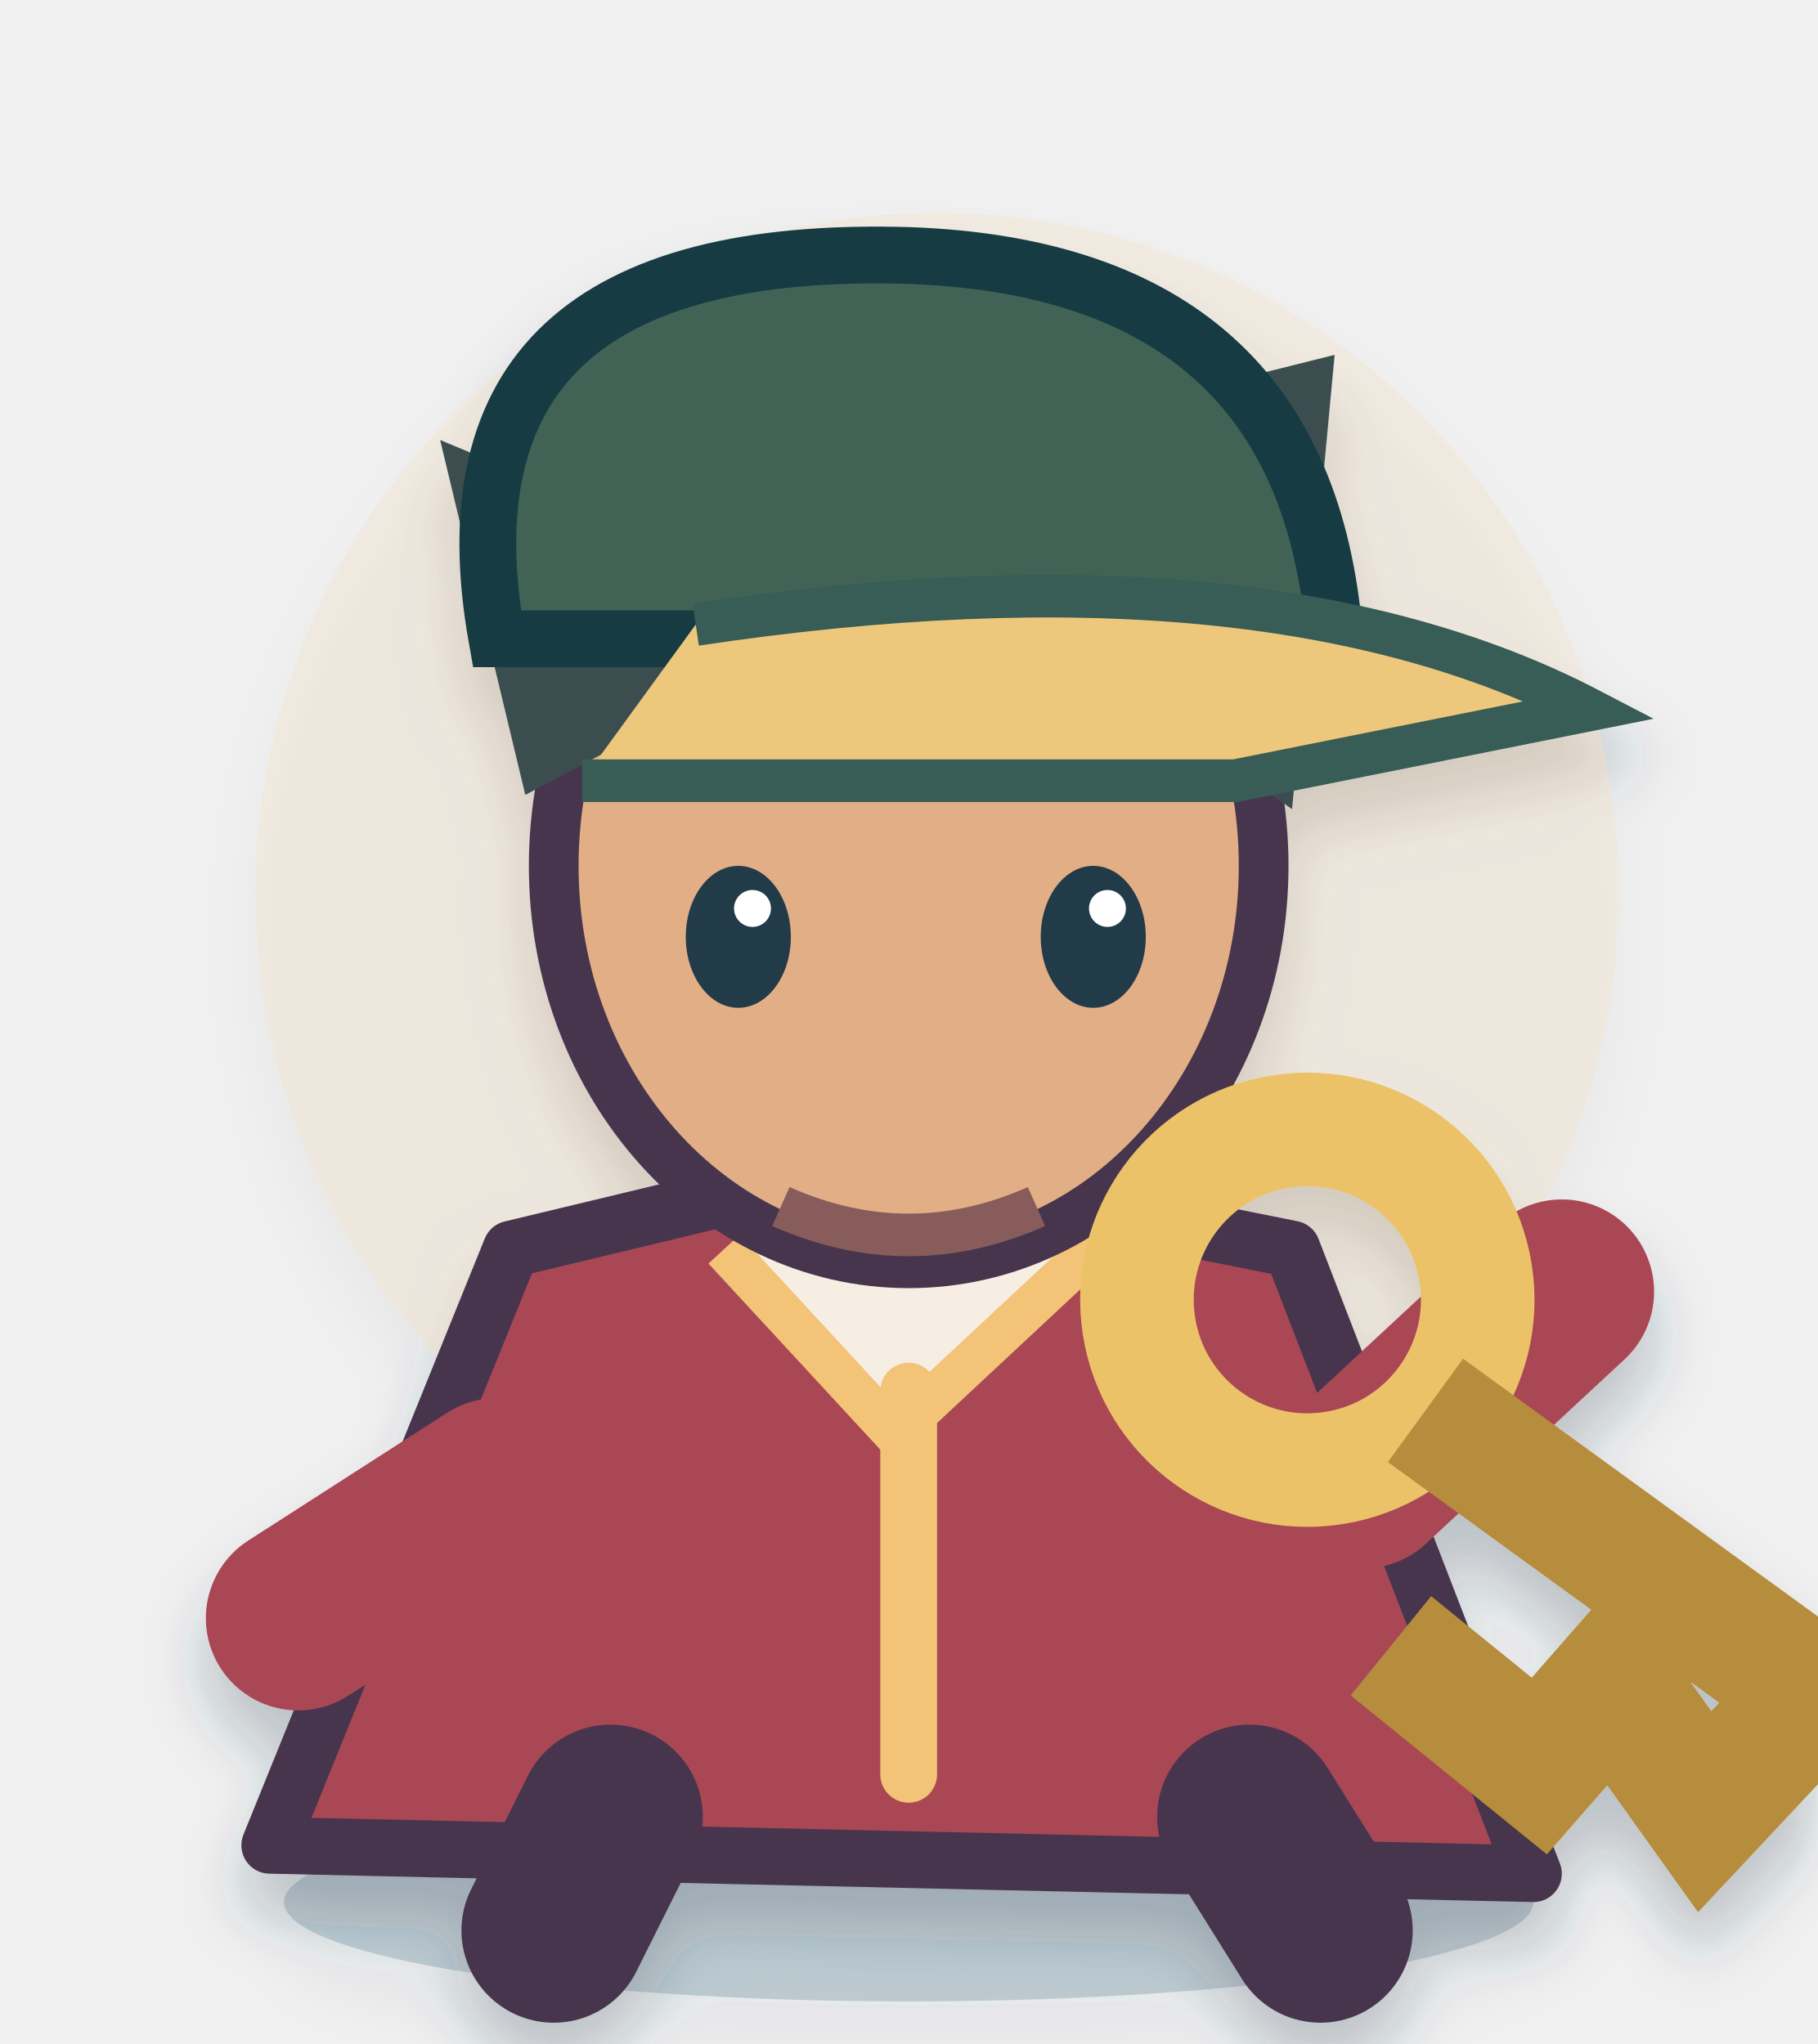
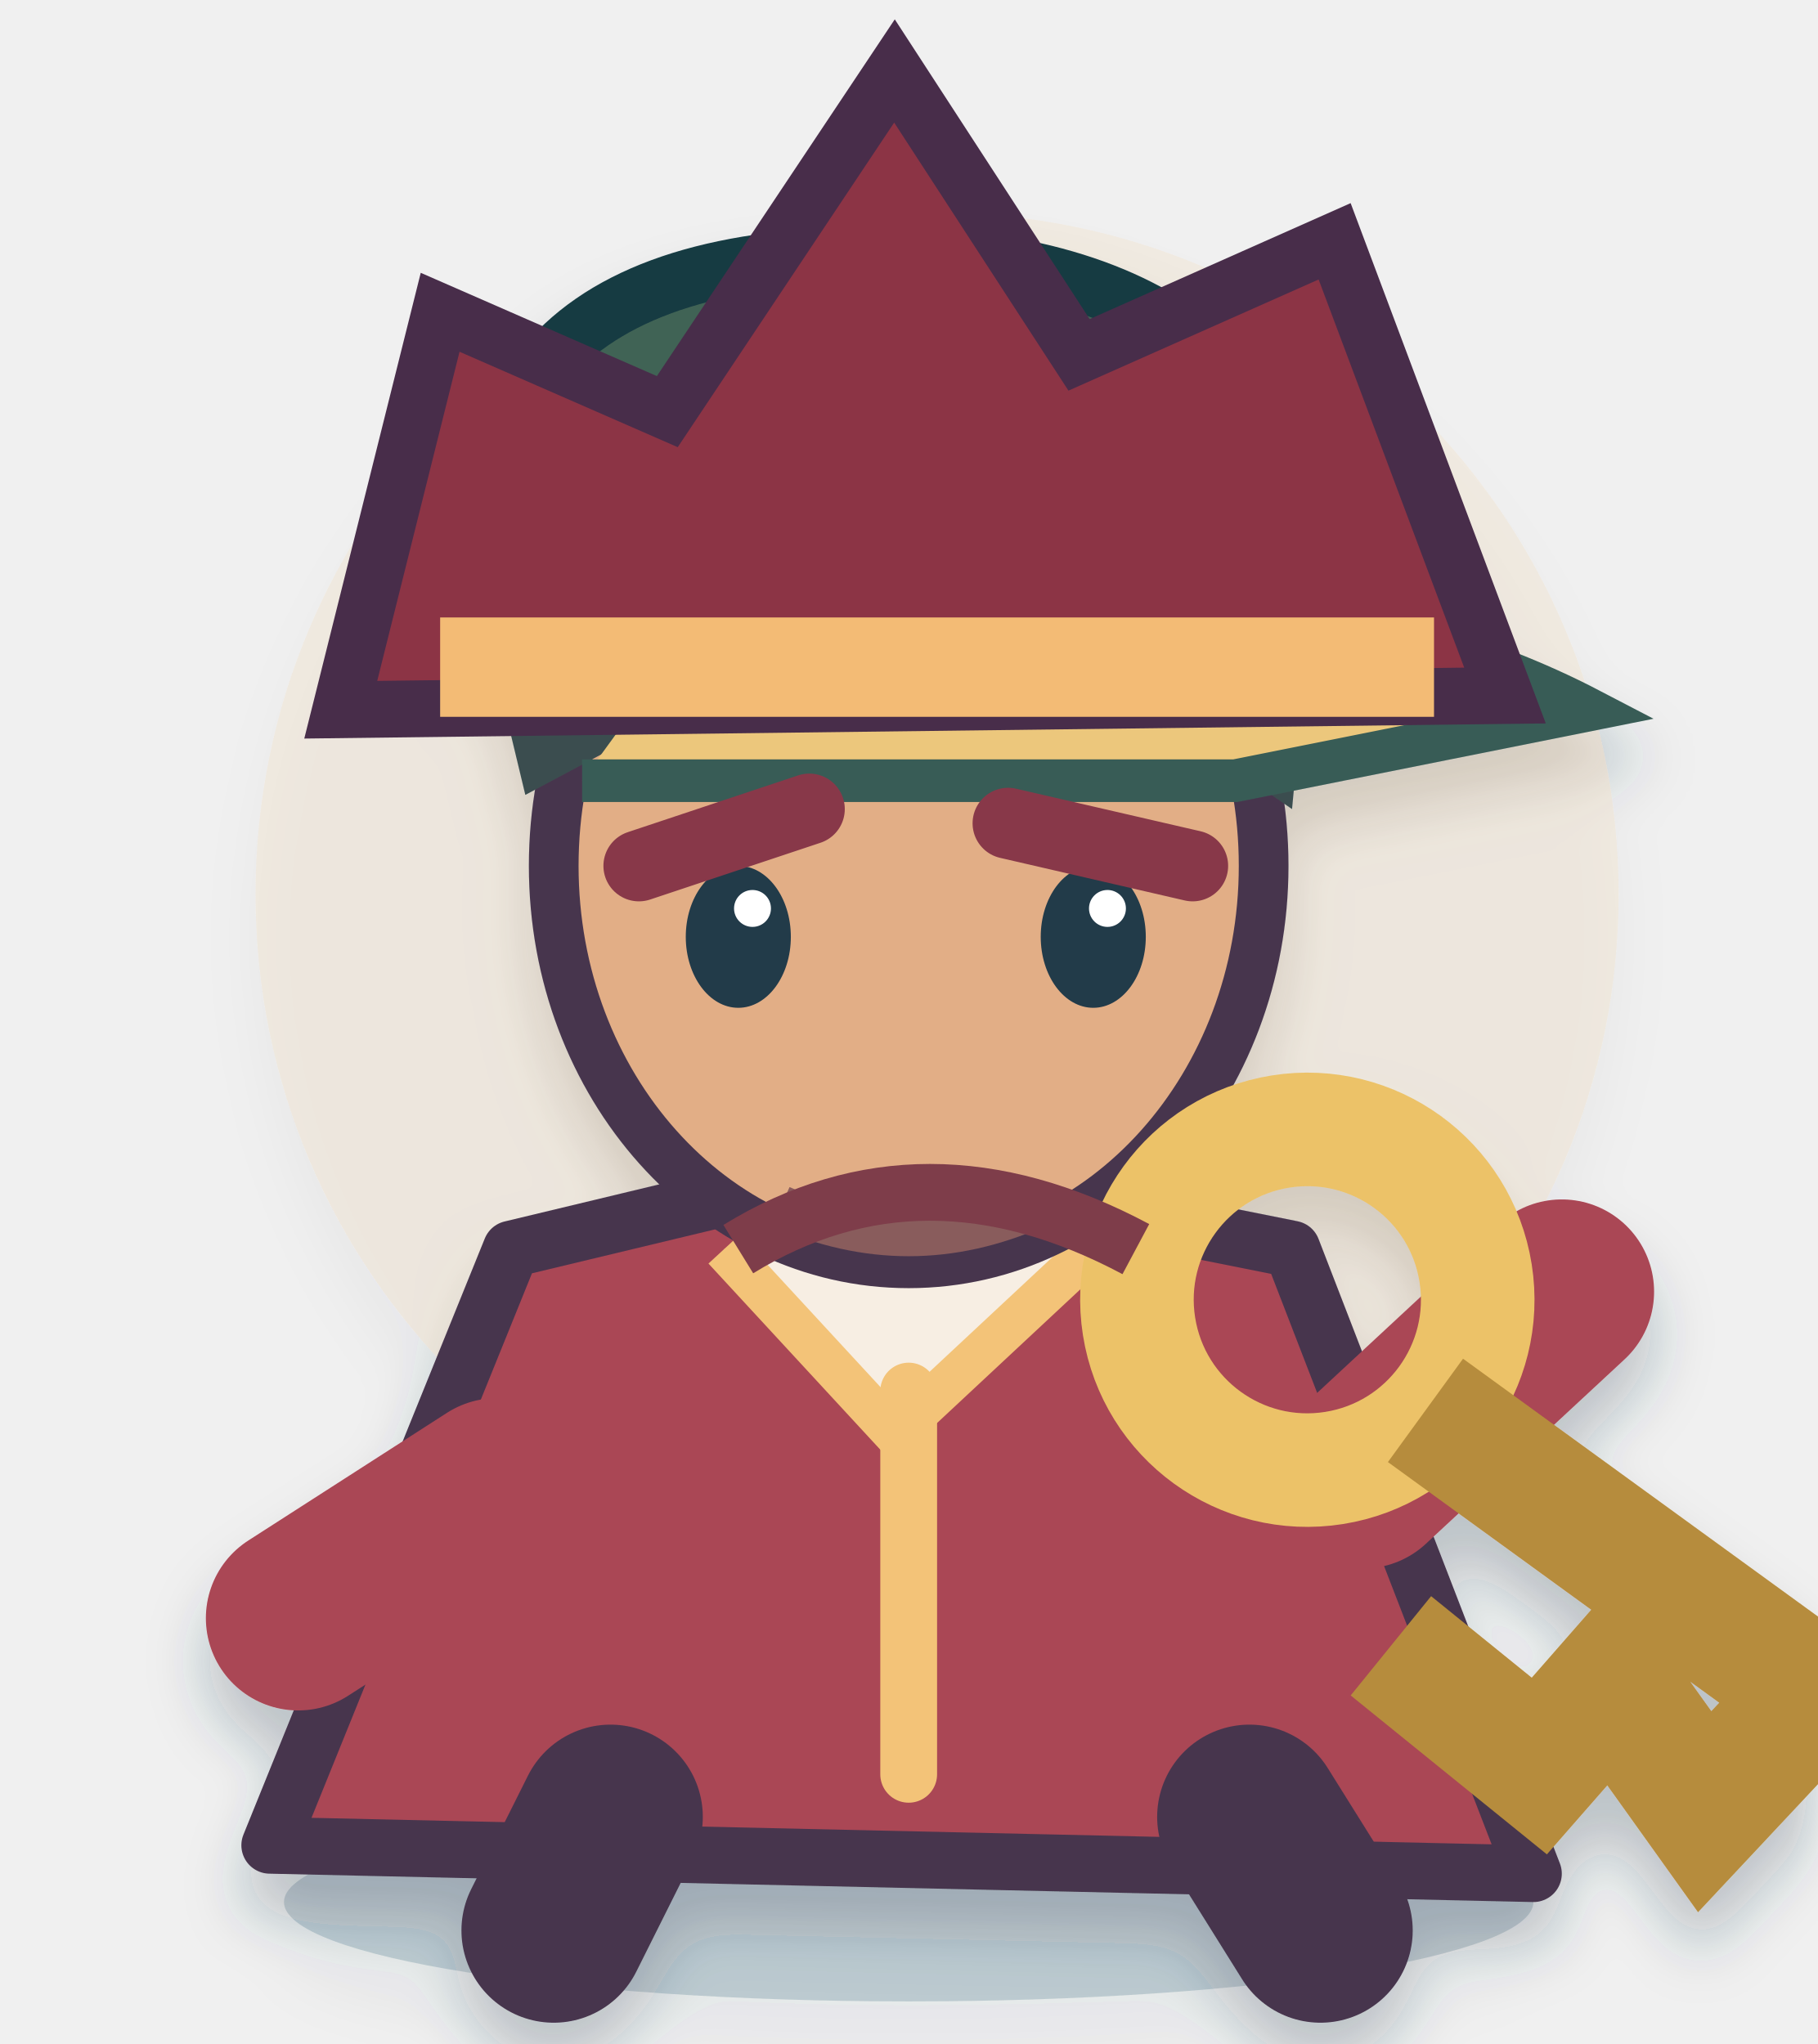
<svg xmlns="http://www.w3.org/2000/svg" viewBox="0 0 128 144" role="img" aria-labelledby="title-raider">
  <defs>
    <filter id="shadow" x="-25%" y="-25%" width="150%" height="150%">
      <feDropShadow dx="0" dy="3" stdDeviation="2" flood-color="#163950" flood-opacity=".25" />
    </filter>
  </defs>
  <g filter="url(#shadow)">
    <ellipse cx="64" cy="134" rx="44" ry="7" fill="#0d3e58" opacity=".18" />
    <circle cx="66" cy="63" r="48" fill="#f3c378" opacity=".13" />
    <path d="M19 130L36 88 61 82 91 88 108 132Z" fill="#aa4655" stroke="#47364e" stroke-width="4" stroke-linejoin="round" />
    <path d="M35 105L21 114M96 104L110 91" stroke="#aa4655" stroke-width="13" stroke-linecap="round" />
    <path d="M43 128L39 136M88 128L93 136" stroke="#47364e" stroke-width="13" stroke-linecap="round" />
    <path d="M51 88L63 101 78 87" fill="#f7eee3" stroke="#f3c378" stroke-width="3" />
    <path d="M64 98V125" stroke="#f3c378" stroke-width="4" stroke-linecap="round" />
    <ellipse cx="64" cy="61" rx="25" ry="28" fill="#e2ae86" stroke="#47364e" stroke-width="3.5" />
    <path d="M37 56L31 31 43 36 47 22 59 31 71 19 78 29 94 25 91 57 75 46 52 48Z" fill="#3b4e50" />
    <ellipse cx="52" cy="66" rx="3.7" ry="5" fill="#223a4a" />
    <ellipse cx="77" cy="66" rx="3.7" ry="5" fill="#223a4a" />
    <circle cx="53" cy="64" r="1.3" fill="#fff" />
    <circle cx="78" cy="64" r="1.3" fill="#fff" />
    <path d="M55 85Q64 89 73 85" fill="none" stroke="#895b5c" stroke-width="3" />
    <path d="M35 45Q30 17 64 18Q92 19 94 45Z" fill="#416454" stroke="#173a43" stroke-width="4" />
    <path d="M49 44Q89 38 112 50L87 55H41" fill="#ecc77b" stroke="#395c56" stroke-width="3" />
    <g transform="translate(103 103) rotate(-9)">
      <circle cx="-9" cy="-13" r="12" fill="none" stroke="#ecc268" stroke-width="8" />
      <path d="M-2-4L22 20 13 27 8 17 2 22-7 12" stroke="#b68c3c" stroke-width="9" fill="none" />
    </g>
  </g>
+   <g aria-label="Шолом рейдера">
+     <path d="M24 50L31 22 47 29 63 5 76 25 94 17 106 49Z" fill="#8c3445" stroke="#482d4a" stroke-width="4" />
+     <path d="M31 47L101 47" stroke="#f3bb75" stroke-width="7" />
+     <path d="M45 61L57 57M71 58L84 61" stroke="#883849" stroke-width="5" stroke-linecap="round" />
+     <path d="M52 88Q65 80 80 88" fill="none" stroke="#7e3d4a" stroke-width="4" />
+   </g>
</svg>
